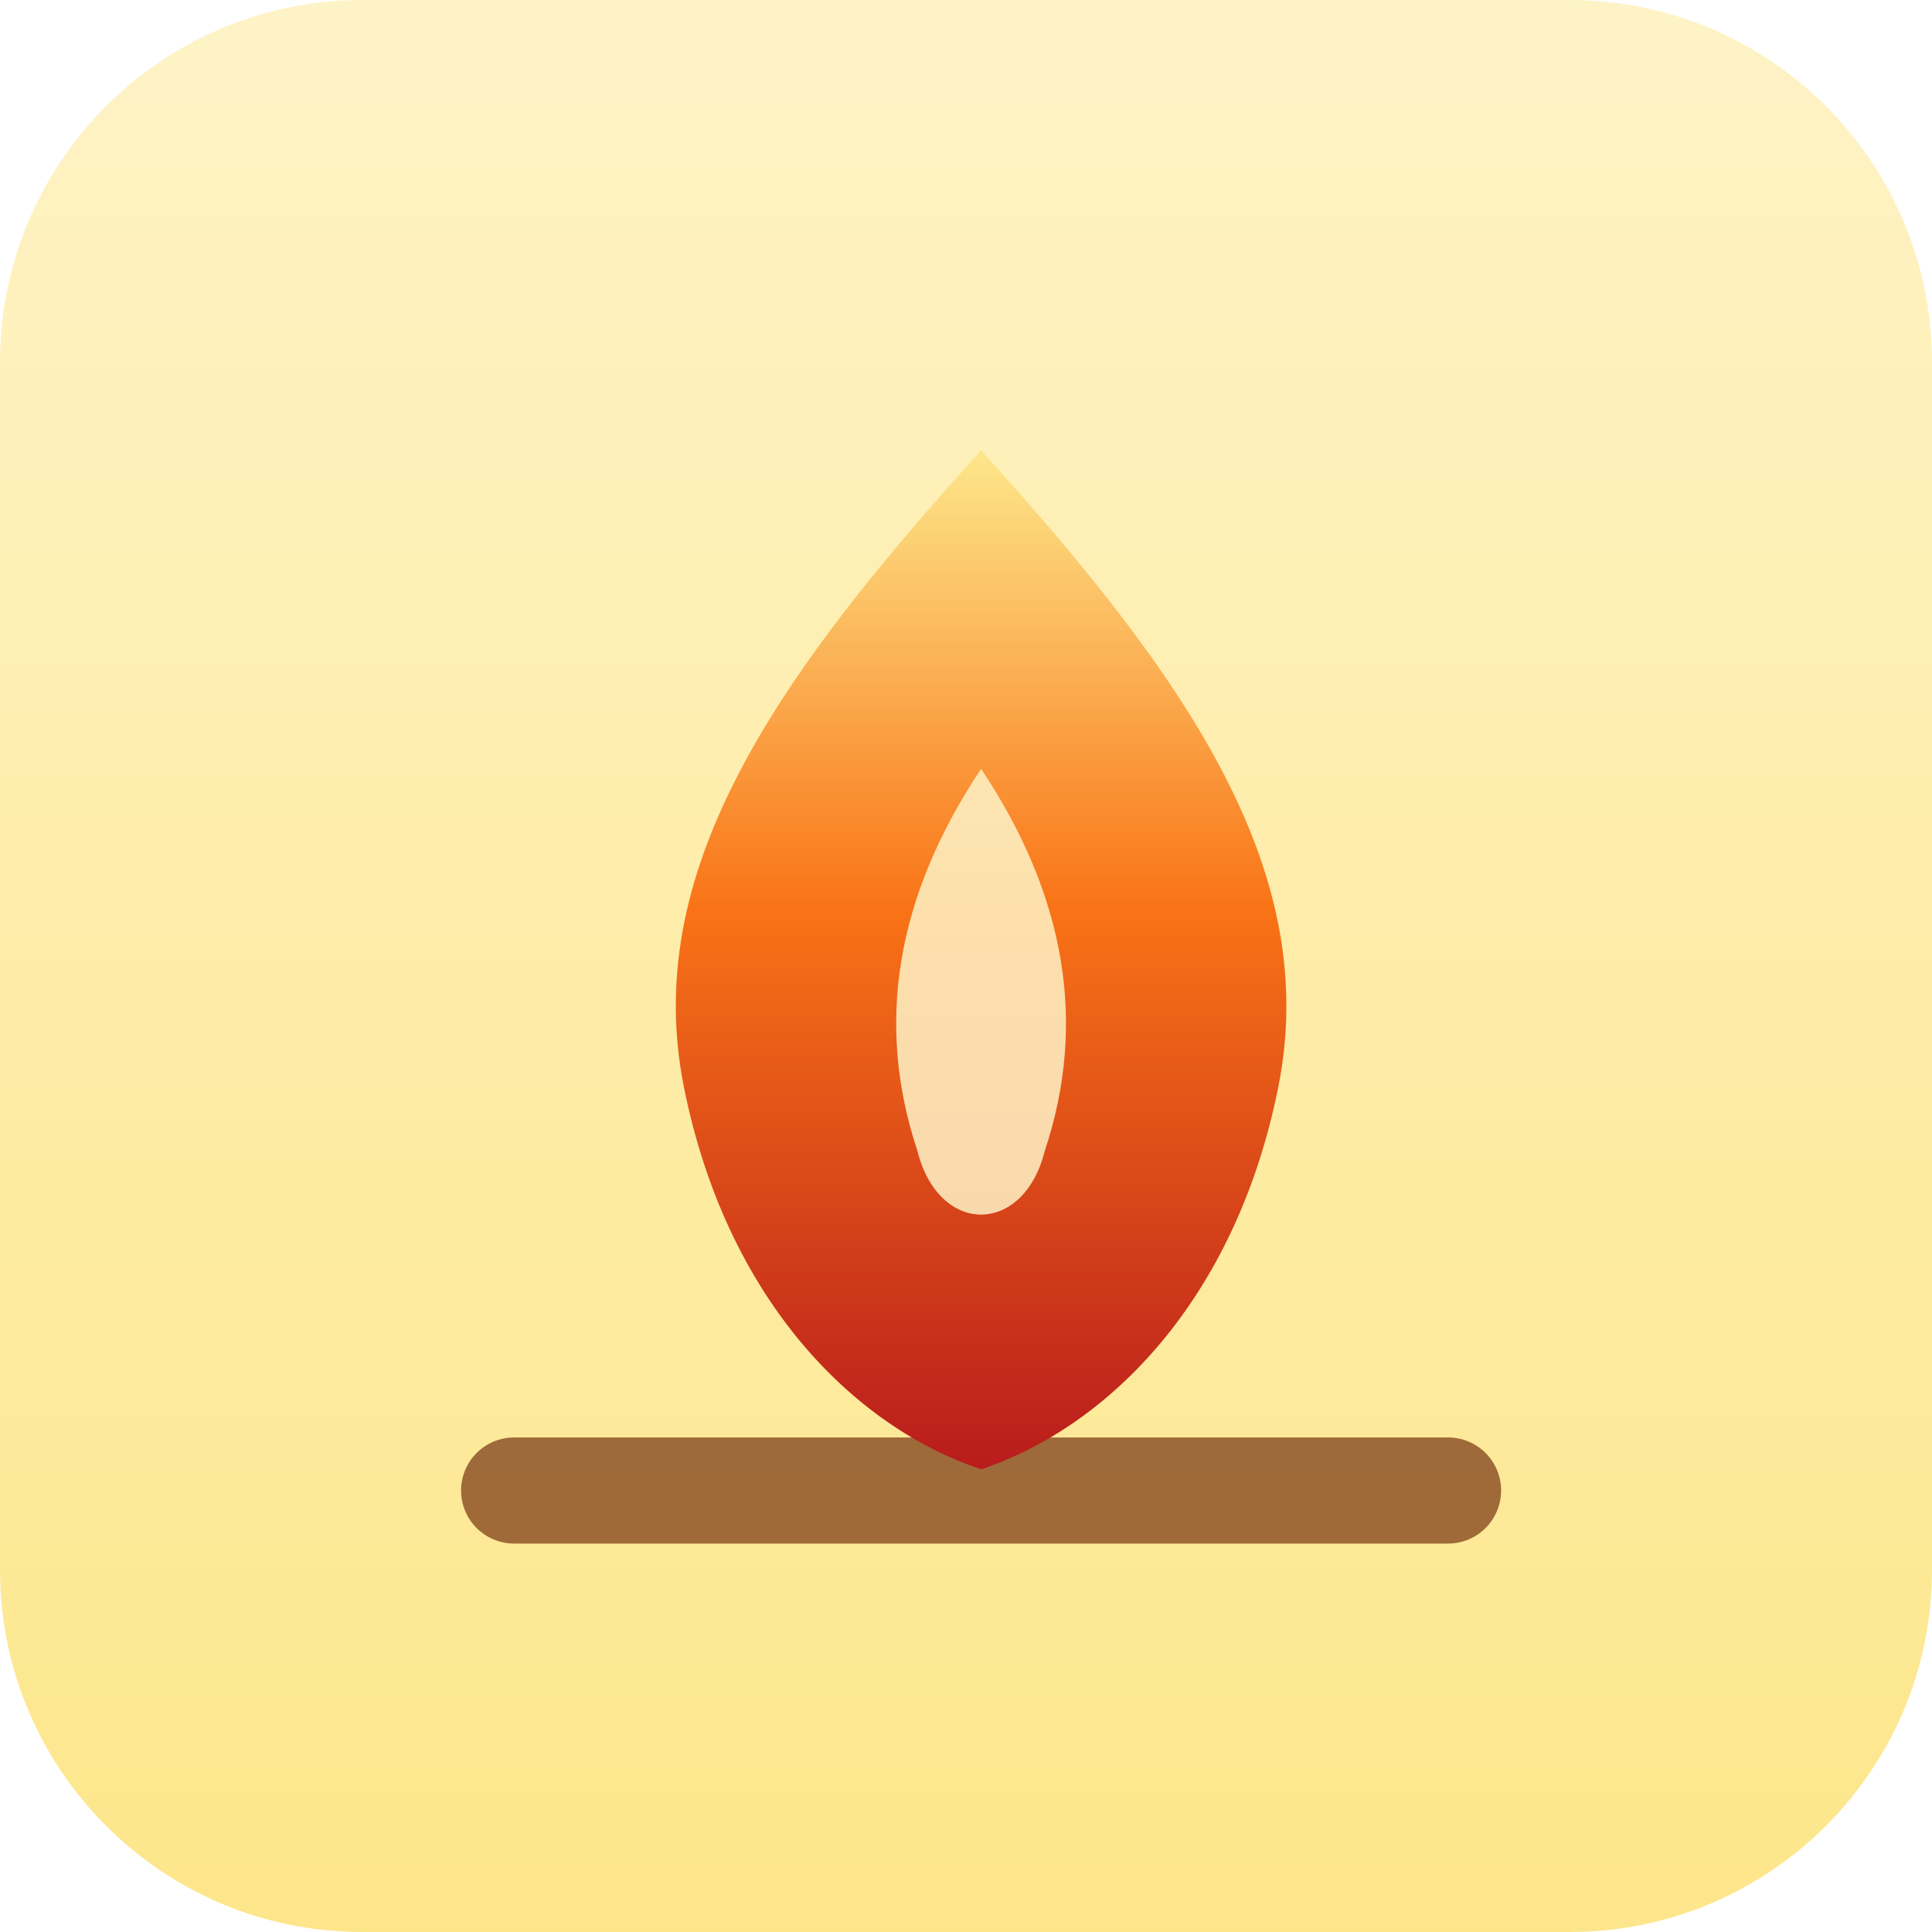
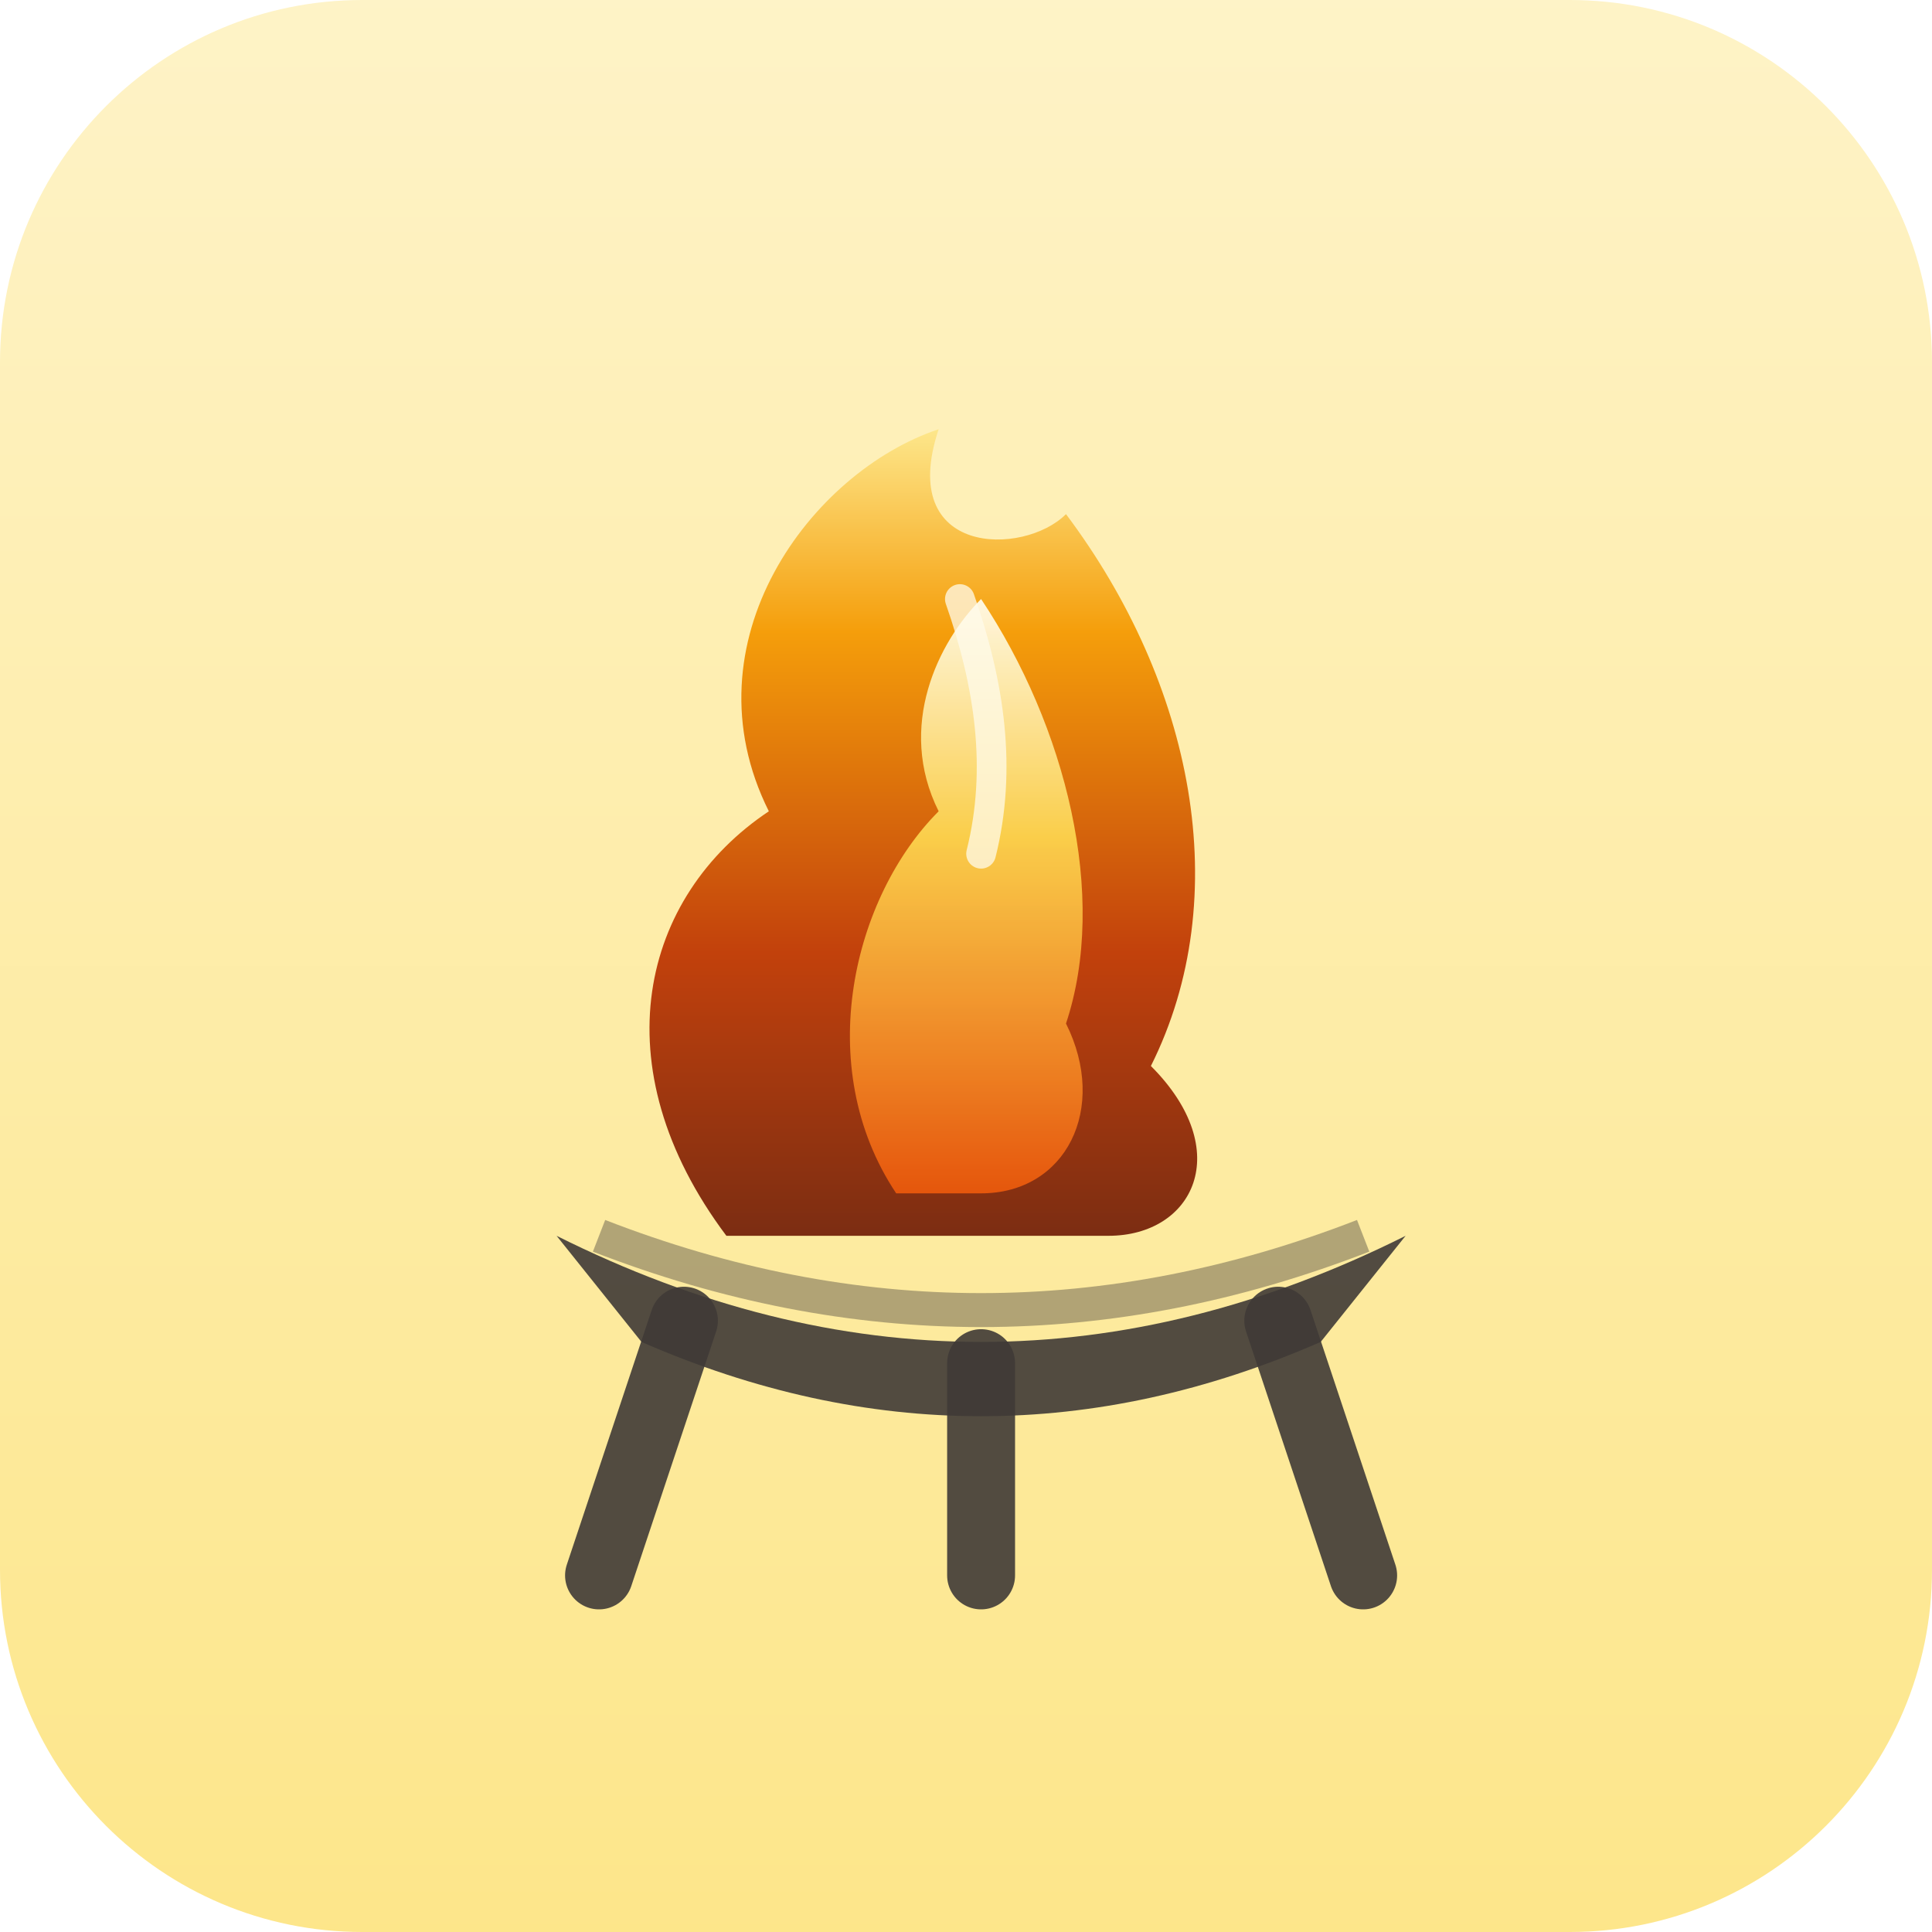
<svg xmlns="http://www.w3.org/2000/svg" viewBox="0 0 512 512">
  <defs>
    <linearGradient id="bg" x1="0" y1="0" x2="0" y2="1">
      <stop offset="0%" stop-color="#fef3c7" />
      <stop offset="100%" stop-color="#fde68a" />
    </linearGradient>
-     <linearGradient id="flame" x1="0" y1="0" x2="0" y2="1">
-       <stop offset="0%" stop-color="#fde68a" />
-       <stop offset="45%" stop-color="#f97316" />
-       <stop offset="100%" stop-color="#b91c1c" />
+     <linearGradient id="flame" x1="0.5" y1="1" x2="0.5" y2="0">
+       <stop offset="0%" stop-color="#7c2d12" />
+       <stop offset="35%" stop-color="#c2410c" />
+       <stop offset="75%" stop-color="#f59e0b" />
+       <stop offset="100%" stop-color="#fde68a" />
+     </linearGradient>
+     <linearGradient id="core" x1="0.5" y1="1" x2="0.5" y2="0">
+       <stop offset="0%" stop-color="#ea580c" />
+       <stop offset="60%" stop-color="#fcd34d" />
+       <stop offset="100%" stop-color="#fffbeb" />
    </linearGradient>
  </defs>
  <rect width="512" height="512" rx="96" fill="url(#bg)" />
  <g transform="translate(80 80) scale(11.25)">
-     <path d="M5 28 H27" stroke="#78350f" stroke-width="2.5" stroke-linecap="round" opacity="0.7" />
-     <path d="M16 3.5 C 21 9, 24 13.5, 23 18.5 C 22 23.5, 19 26.5, 16 27.5 C 13 26.5, 10 23.5, 9 18.5 C 8 13.5, 11 9, 16 3.5 Z" fill="url(#flame)" />
-     <path d="M16 11 C 18 14, 18.5 17, 17.5 20 C 17 22, 15 22, 14.5 20 C 13.5 17, 14 14, 16 11 Z" fill="#fef3c7" opacity="0.85" />
+     <path d="M9 24 L7 30 M16 25 L16 30 M23 24 L25 30" stroke="#3f3a36" stroke-width="1.6" stroke-linecap="round" opacity="0.9" />
+     <path d="M6 22 Q16 27 26 22 L24 24.5 Q16 28 8 24.5 Z" fill="#3f3a36" opacity="0.9" />
+     <path d="M7 22 Q16 25.5 25 22" stroke="#3f3a36" stroke-width="0.8" opacity="0.4" fill="none" />
+     <path d="M10 22 C 7 18, 8 14, 11 12 C 9 8, 12 4, 15 3 C 14 6, 17 6, 18 5 C 21 9, 22 14, 20 18 C 22 20, 21 22, 19 22 Z" fill="url(#flame)" />
+     <path d="M14 21 C 12 18, 13 14, 15 12 C 14 10, 15 8, 16 7 C 18 10, 19 14, 18 17 C 19 19, 18 21, 16 21 Z" fill="url(#core)" opacity="0.95" />
+     <path d="M15.5 7 C 16.2 9, 16.5 11, 16 13" stroke="#fffbeb" stroke-width="0.7" stroke-linecap="round" opacity="0.75" fill="none" />
  </g>
</svg>
